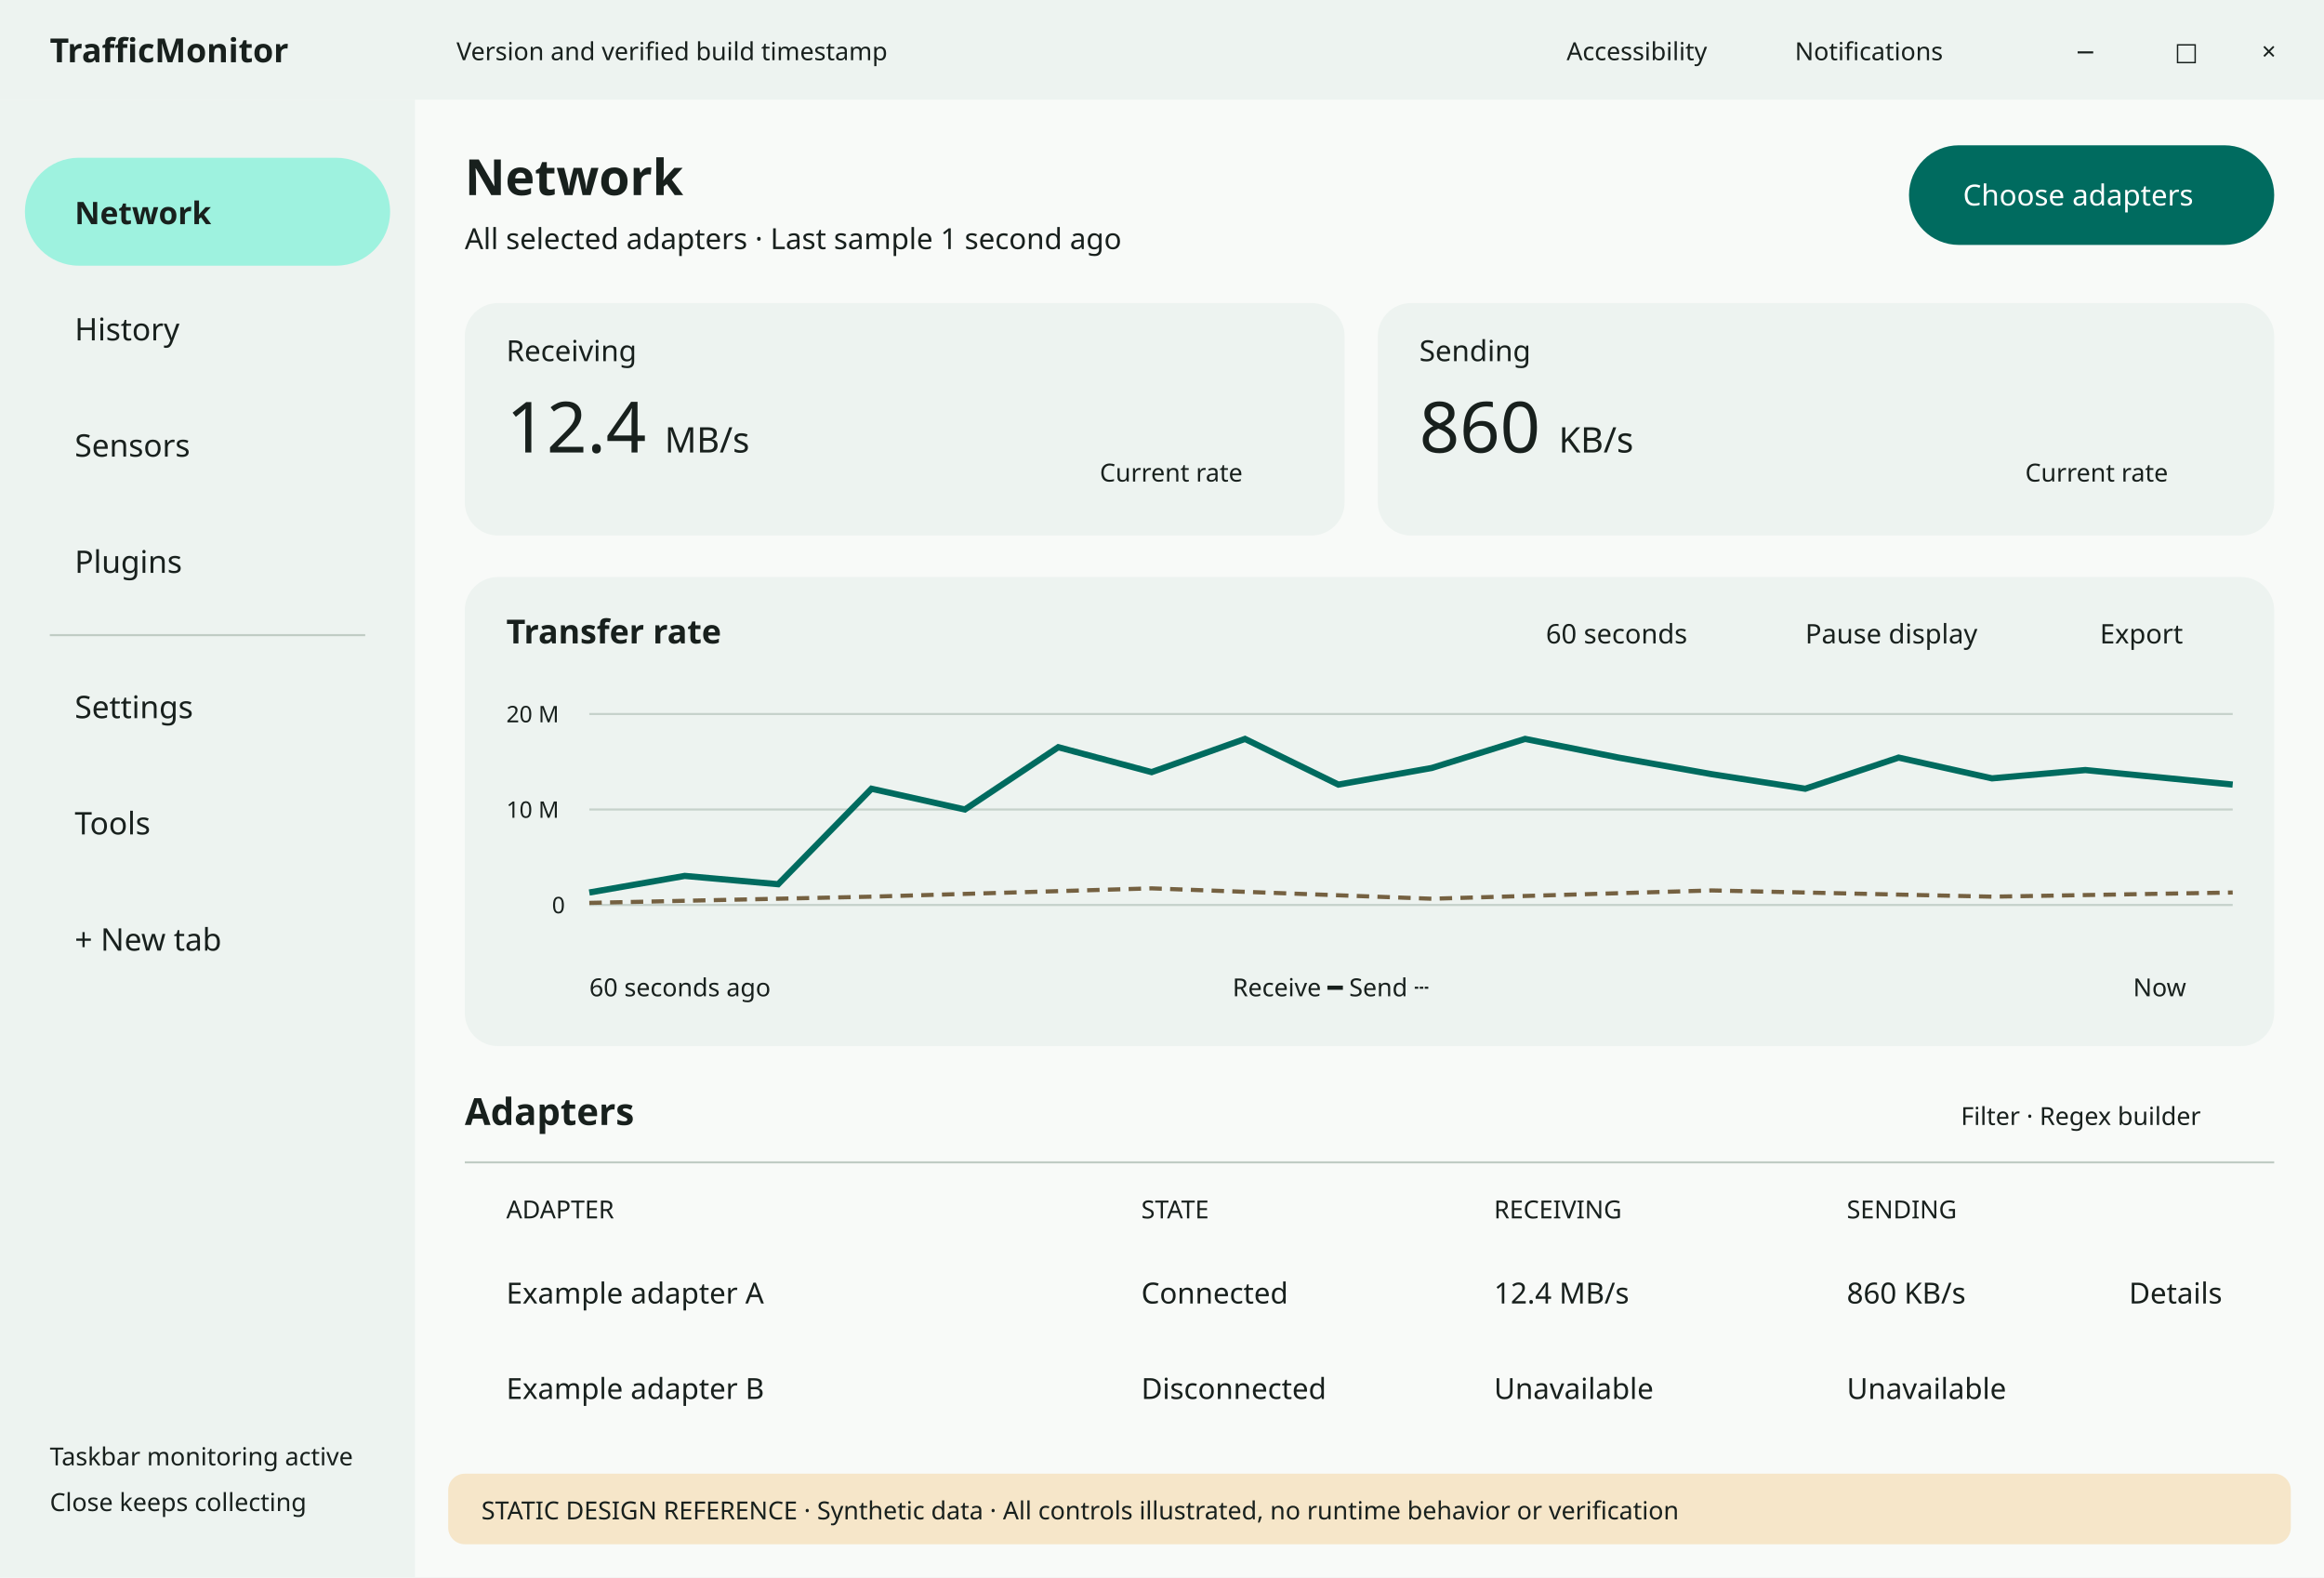
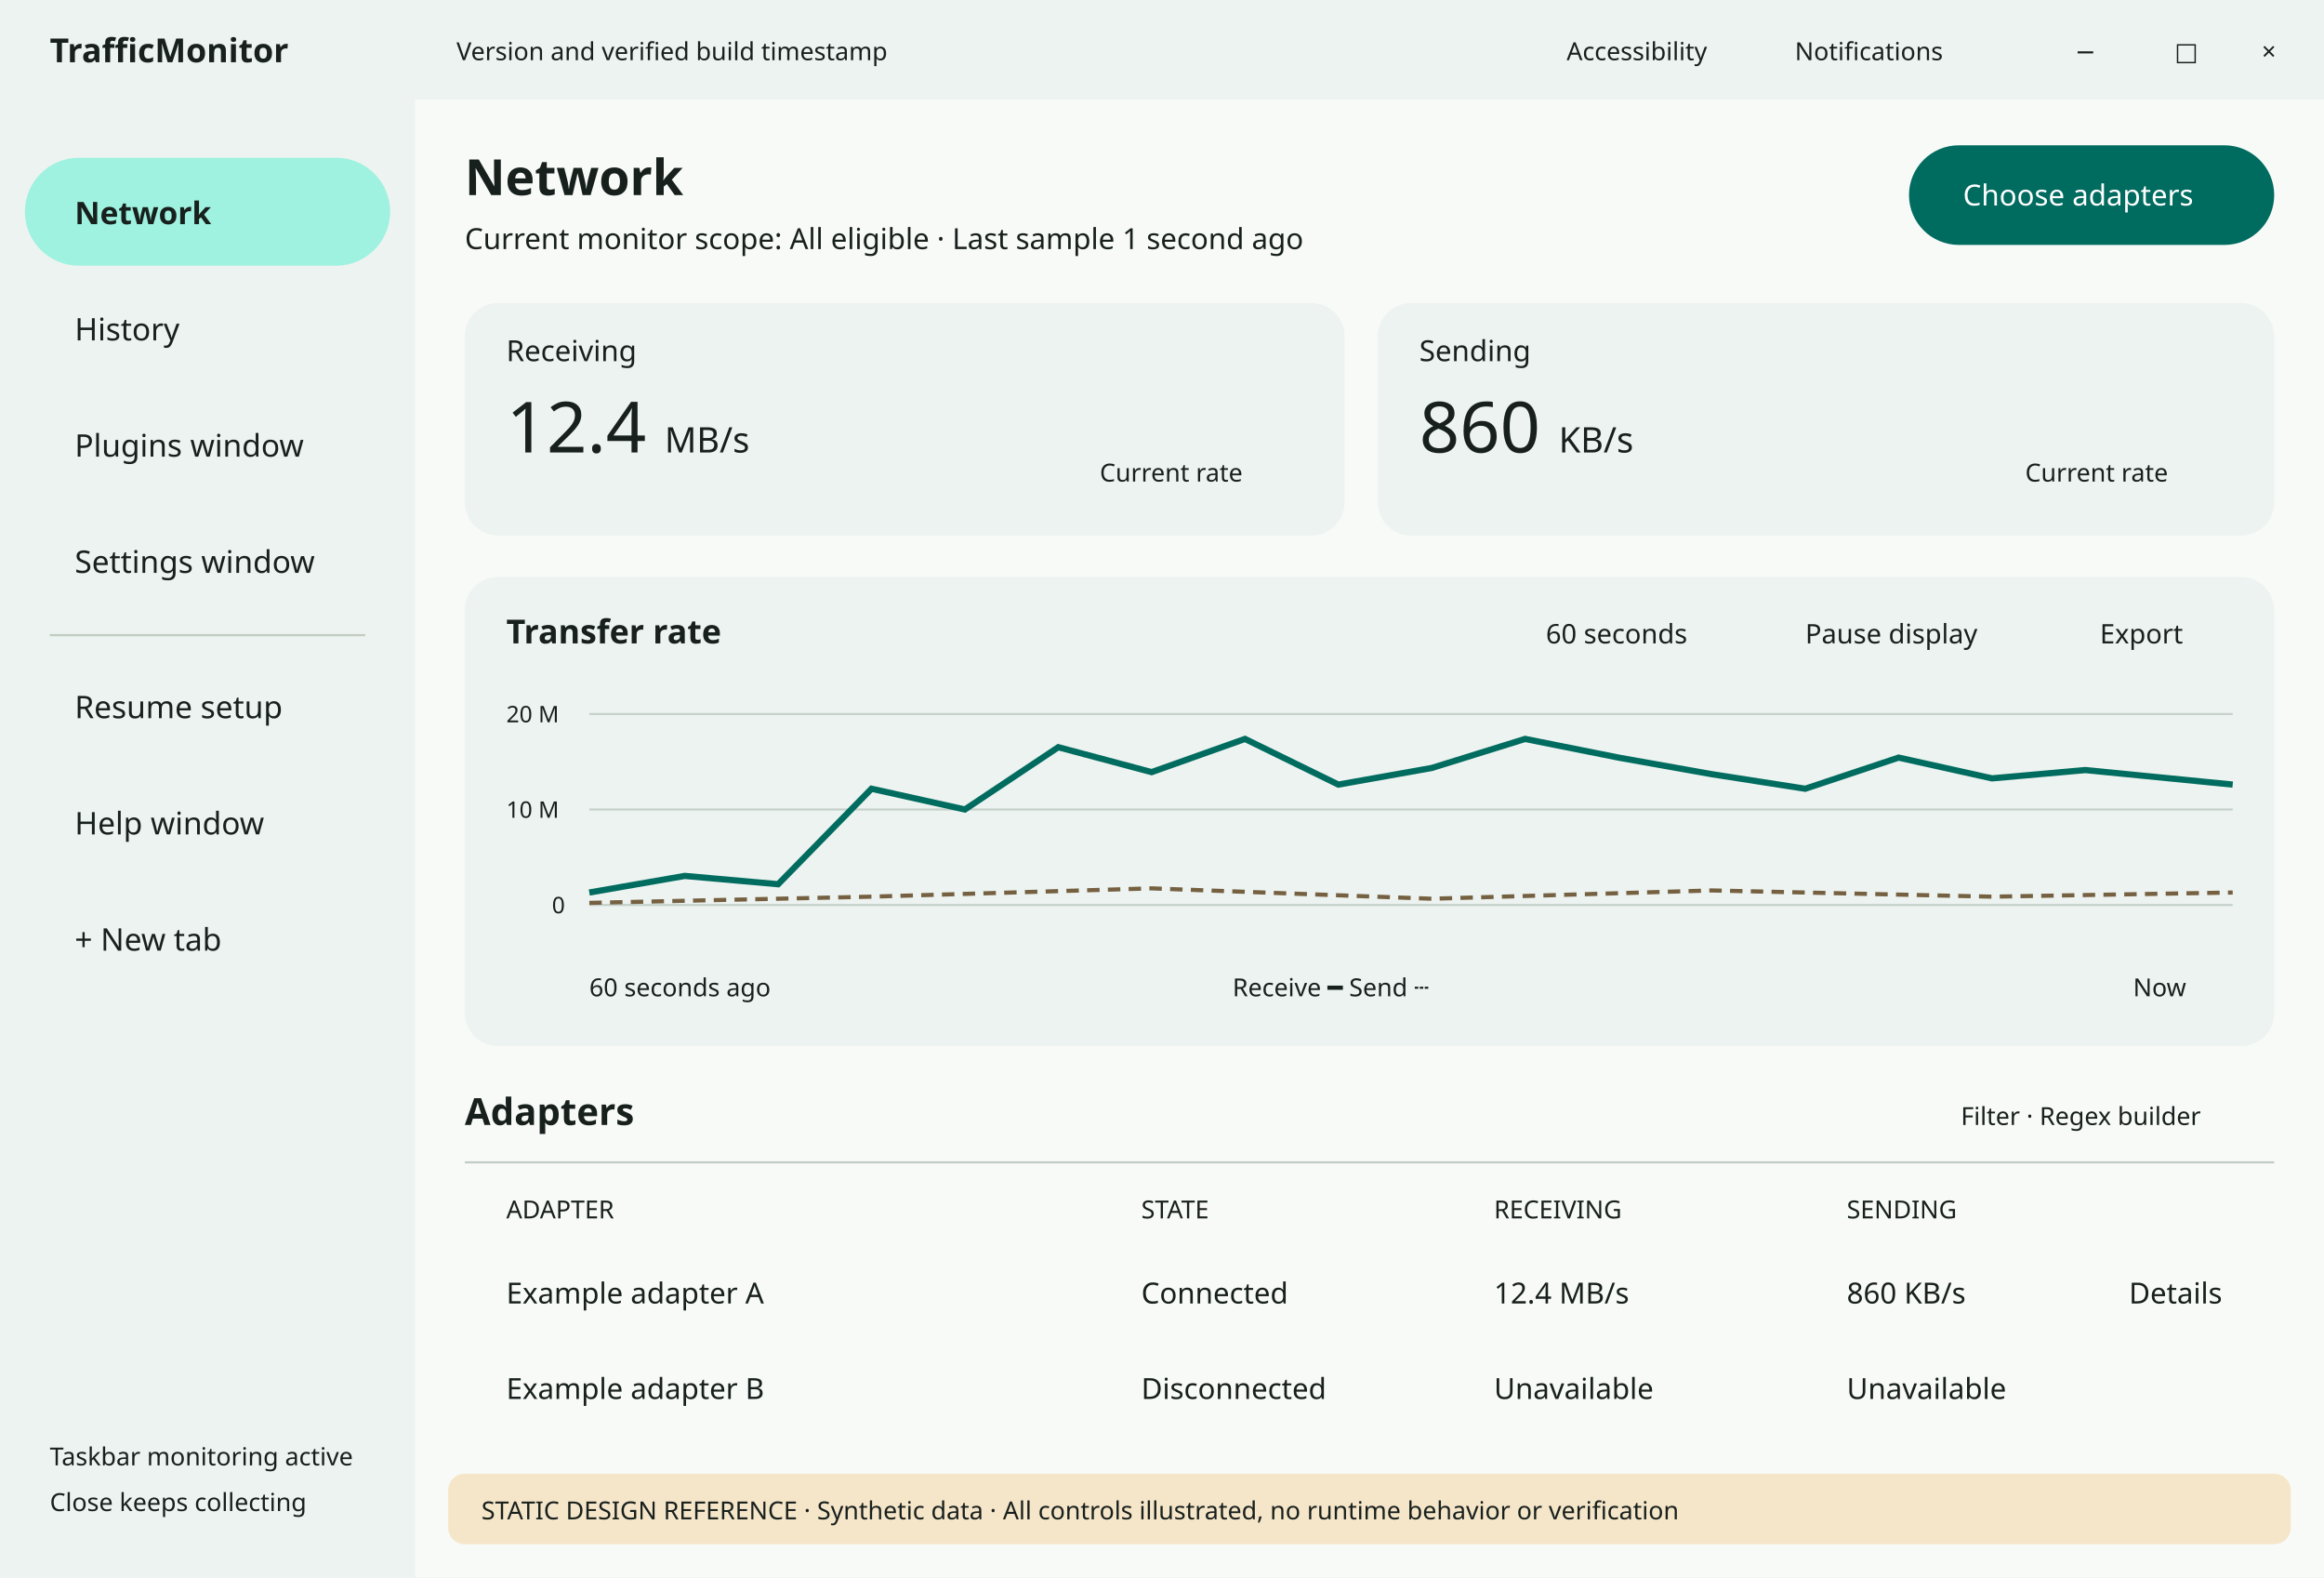
<svg xmlns="http://www.w3.org/2000/svg" width="1120" height="760" viewBox="0 0 1120 760" role="img" aria-labelledby="title desc">
  <rect width="1120" height="760" fill="#F8FAF8" />
  <g font-family="Segoe UI, sans-serif" fill="#18201D">
    <rect width="1120" height="48" fill="#EDF3F0" />
    <text x="24" y="30" font-size="16" font-weight="600">TrafficMonitor</text>
    <text x="220" y="29" font-size="12">Version and verified build timestamp</text>
    <text x="755" y="29" font-size="12">Accessibility</text>
    <text x="865" y="29" font-size="12">Notifications</text>
    <text x="1000" y="29">−</text>
    <text x="1048" y="29">□</text>
    <text x="1090" y="29">×</text>
    <rect x="0" y="48" width="200" height="712" fill="#EDF3F0" />
    <rect x="12" y="76" width="176" height="52" rx="26" fill="#9EF2DF" />
    <text x="36" y="108" font-size="15" font-weight="600">Network</text>
    <text x="36" y="164" font-size="15">History</text>
-     <text x="36" y="220" font-size="15">Sensors</text>
-     <text x="36" y="276" font-size="15">Plugins</text>
+     <text x="36" y="220" font-size="15">Plugins window</text>
+     <text x="36" y="276" font-size="15">Settings window</text>
    <path d="M24 306H176" stroke="#C0CCC4" />
-     <text x="36" y="346" font-size="15">Settings</text>
-     <text x="36" y="402" font-size="15">Tools</text>
+     <text x="36" y="346" font-size="15">Resume setup</text>
+     <text x="36" y="402" font-size="15">Help window</text>
    <text x="36" y="458" font-size="15">+ New tab</text>
    <text x="24" y="706" font-size="12">Taskbar monitoring active</text>
    <text x="24" y="728" font-size="12">Close keeps collecting</text>
    <text x="224" y="94" font-size="24" font-weight="600">Network</text>
-     <text x="224" y="120" font-size="14">All selected adapters · Last sample 1 second ago</text>
+     <text x="224" y="120" font-size="14">Current monitor scope: All eligible · Last sample 1 second ago</text>
    <rect x="920" y="70" width="176" height="48" rx="24" fill="#006B5F" />
    <text x="946" y="99" font-size="14" fill="white">Choose adapters</text>
    <rect x="224" y="146" width="424" height="112" rx="16" fill="#EDF3F0" />
    <text x="244" y="174" font-size="14">Receiving</text>
    <text x="244" y="218" font-size="34">12.4 <tspan font-size="17">MB/s</tspan>
    </text>
    <text x="530" y="232" font-size="12">Current rate</text>
    <rect x="664" y="146" width="432" height="112" rx="16" fill="#EDF3F0" />
    <text x="684" y="174" font-size="14">Sending</text>
    <text x="684" y="218" font-size="34">860 <tspan font-size="17">KB/s</tspan>
    </text>
    <text x="976" y="232" font-size="12">Current rate</text>
    <rect x="224" y="278" width="872" height="226" rx="16" fill="#EDF3F0" />
    <text x="244" y="310" font-size="16" font-weight="600">Transfer rate</text>
    <text x="745" y="310" font-size="13">60 seconds</text>
    <text x="870" y="310" font-size="13">Pause display</text>
    <text x="1012" y="310" font-size="13">Export</text>
    <path d="M284 344H1076M284 390H1076M284 436H1076" stroke="#C5D1CA" />
    <text x="244" y="348" font-size="11">20 M</text>
    <text x="244" y="394" font-size="11">10 M</text>
    <text x="266" y="440" font-size="11">0</text>
    <path d="M284 430L330 422L375 426L420 380L465 390L510 360L555 372L600 356L645 378L690 370L735 356L780 365L825 373L870 380L915 365L960 375L1005 371L1076 378" stroke="#006B5F" stroke-width="3" fill="none" />
    <path d="M284 435L420 432L555 428L690 433L825 429L960 432L1076 430" stroke="#756141" stroke-width="2" stroke-dasharray="6 4" fill="none" />
    <text x="284" y="480" font-size="12">60 seconds ago</text>
    <text x="1028" y="480" font-size="12">Now</text>
    <text x="594" y="480" font-size="12">Receive ━   Send ┄</text>
    <text x="224" y="542" font-size="18" font-weight="600">Adapters</text>
    <text x="945" y="542" font-size="12">Filter · Regex builder</text>
    <path d="M224 560H1096" stroke="#C0CCC4" />
    <text x="244" y="587" font-size="12">ADAPTER</text>
    <text x="550" y="587" font-size="12">STATE</text>
    <text x="720" y="587" font-size="12">RECEIVING</text>
    <text x="890" y="587" font-size="12">SENDING</text>
    <text x="244" y="628" font-size="14">Example adapter A</text>
    <text x="550" y="628" font-size="14">Connected</text>
    <text x="720" y="628" font-size="14">12.4 MB/s</text>
    <text x="890" y="628" font-size="14">860 KB/s</text>
    <text x="1026" y="628" font-size="14">Details</text>
    <text x="244" y="674" font-size="14">Example adapter B</text>
    <text x="550" y="674" font-size="14">Disconnected</text>
    <text x="720" y="674" font-size="14">Unavailable</text>
    <text x="890" y="674" font-size="14">Unavailable</text>
    <rect x="216" y="710" width="888" height="34" rx="8" fill="#F6E6C9" />
    <text x="232" y="732" font-size="12">STATIC DESIGN REFERENCE · Synthetic data · All controls illustrated, no runtime behavior or verification</text>
  </g>
</svg>
